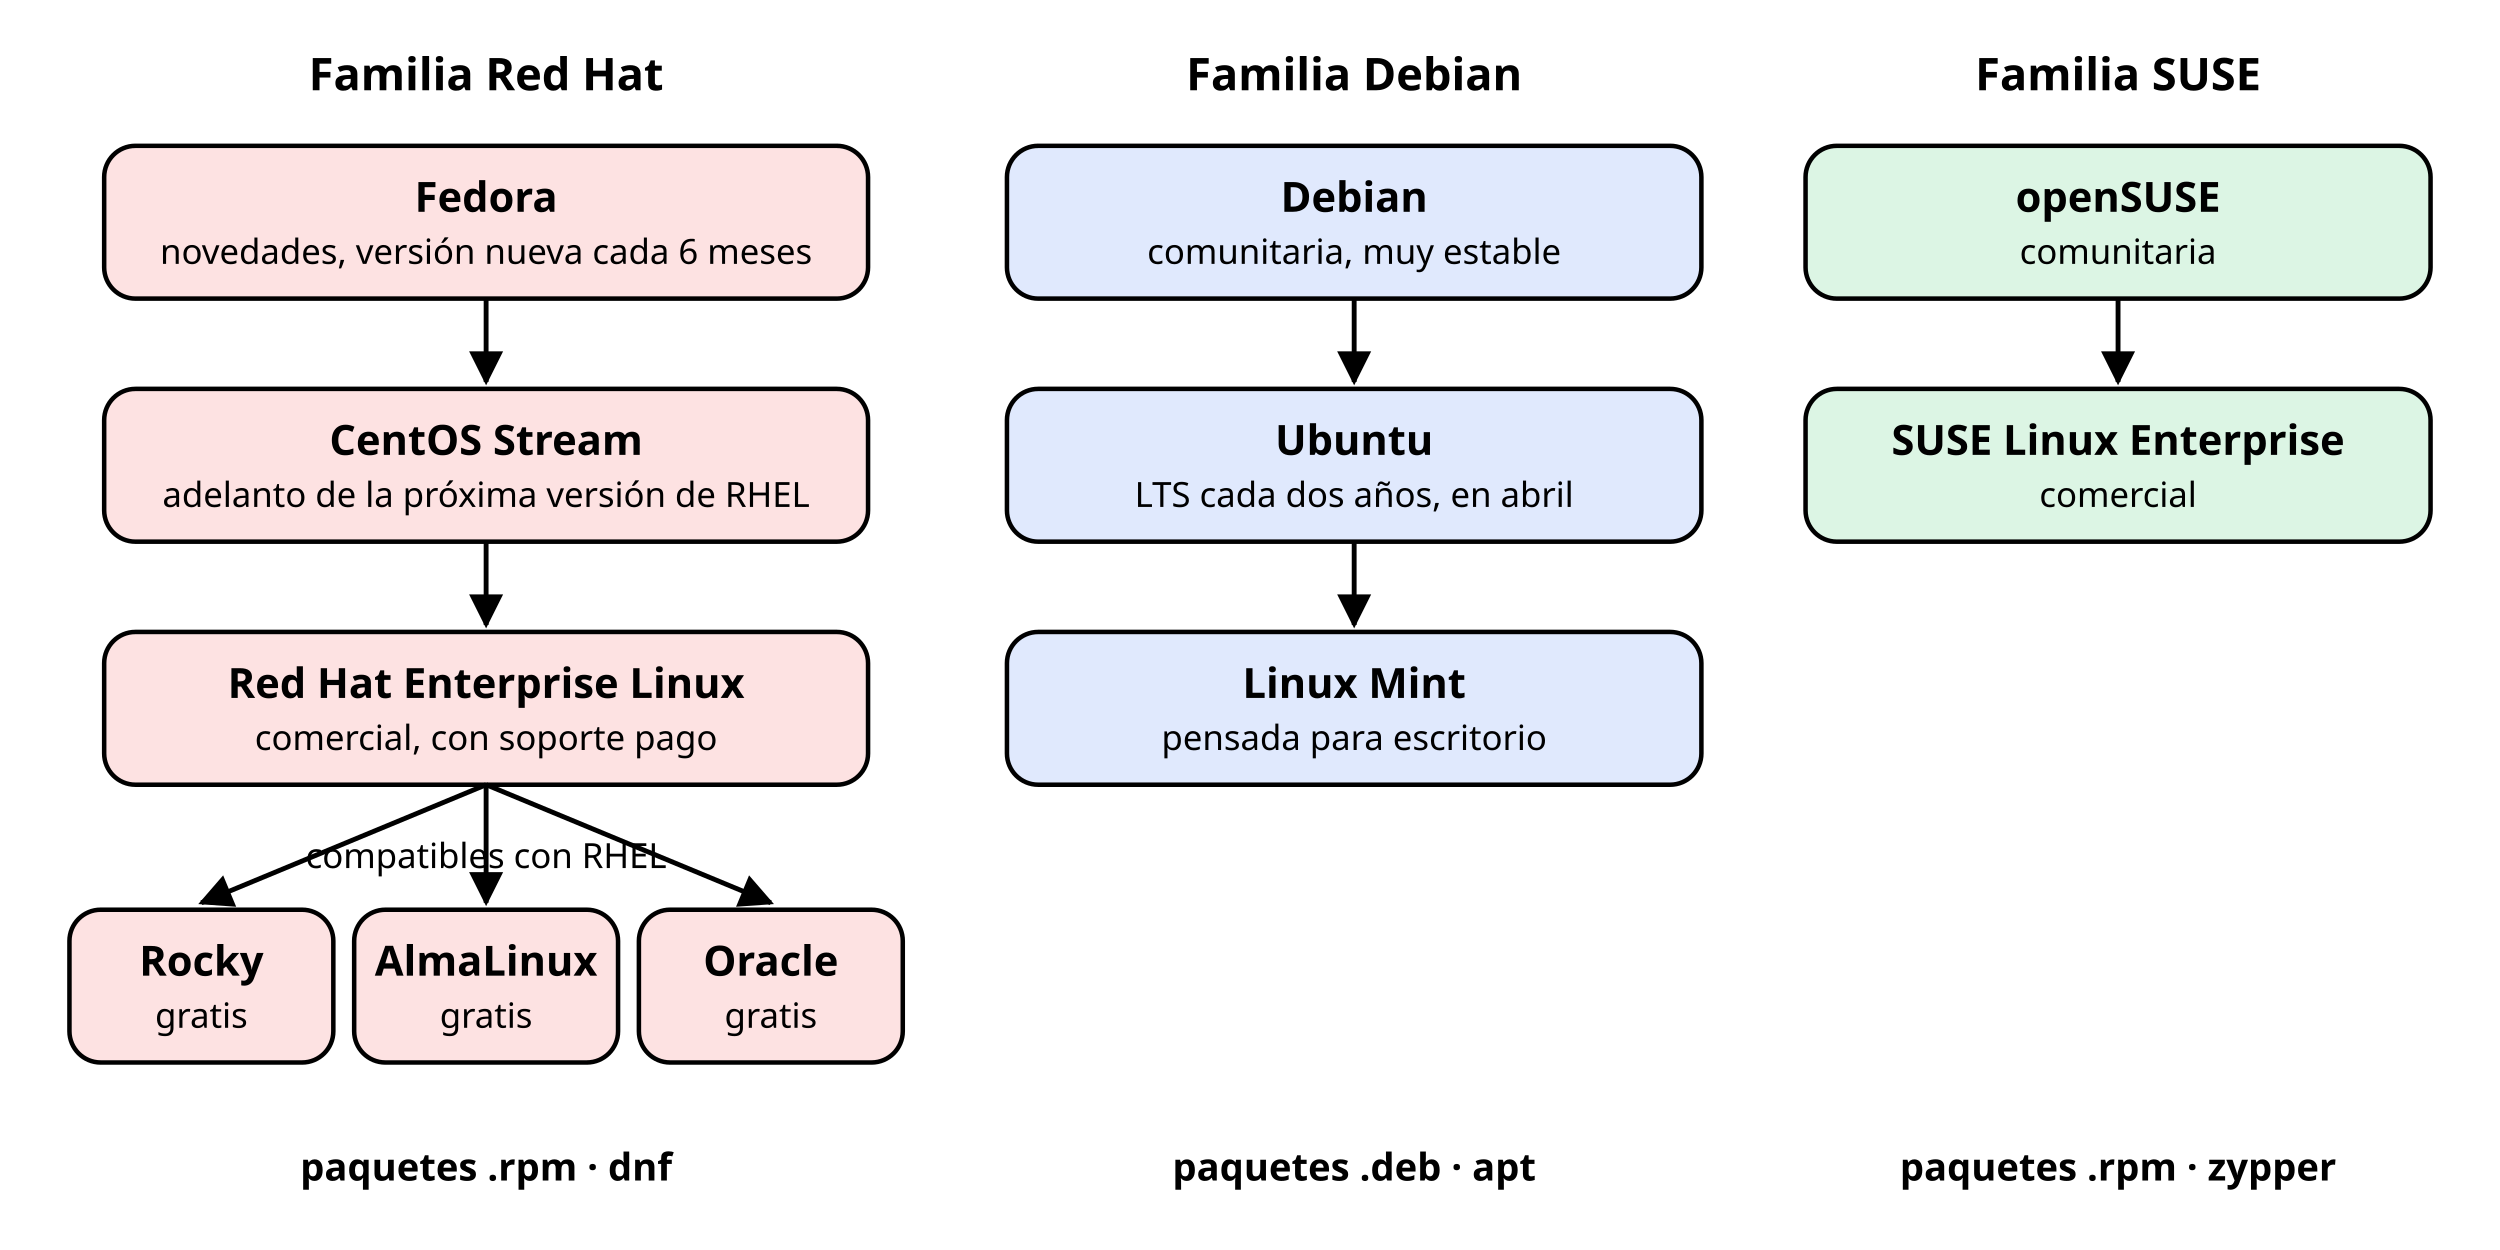
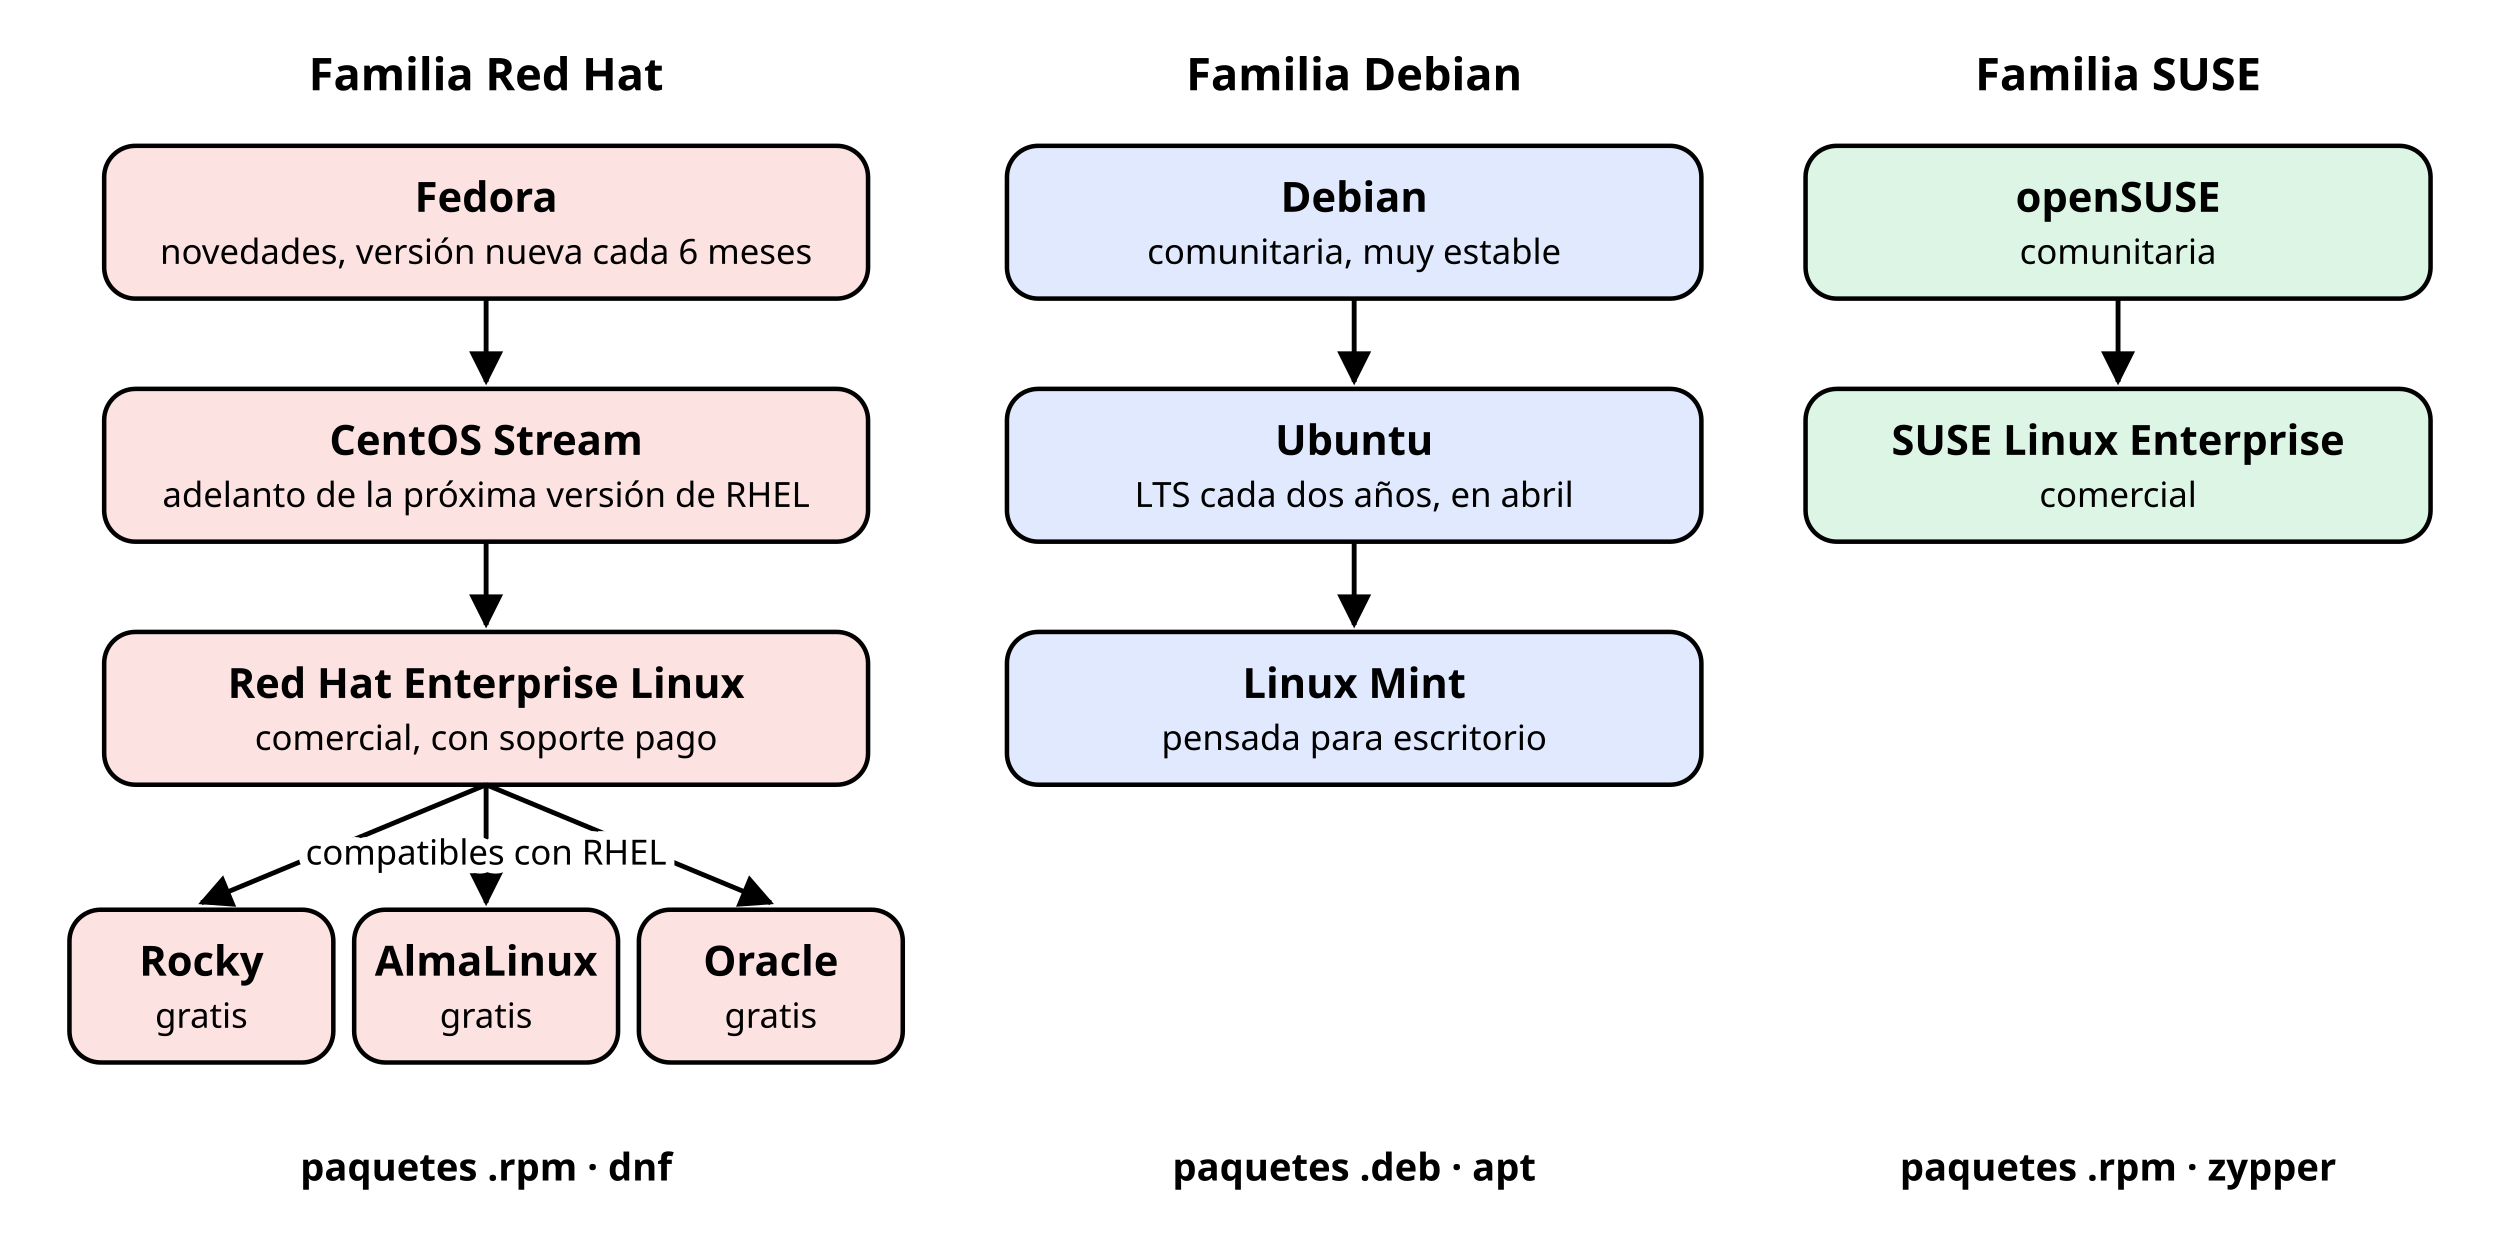
<svg xmlns="http://www.w3.org/2000/svg" viewBox="0 0 720 360" font-family="system-ui, sans-serif" font-size="12">
  <defs>
    <marker id="f" viewBox="0 0 10 10" refX="9" refY="5" markerWidth="7" markerHeight="7" orient="auto-start-reverse">
      <path d="M0,0 L10,5 L0,10 z" fill="currentColor" />
    </marker>
  </defs>
  <text x="140" y="26" text-anchor="middle" font-weight="700" font-size="13" fill="currentColor">Familia Red Hat</text>
  <text x="390" y="26" text-anchor="middle" font-weight="700" font-size="13" fill="currentColor">Familia Debian</text>
  <text x="610" y="26" text-anchor="middle" font-weight="700" font-size="13" fill="currentColor">Familia SUSE</text>
  <rect x="30" y="42" width="220" height="44" rx="9" fill="var(--bad-soft, #fde2e2)" stroke="currentColor" stroke-width="1.3" />
  <text x="140.0" y="61.0" text-anchor="middle" font-weight="700" fill="currentColor">Fedora</text>
  <text x="140.0" y="76.0" text-anchor="middle" font-size="10" fill="currentColor">novedades, versión nueva cada 6 meses</text>
  <rect x="30" y="112" width="220" height="44" rx="9" fill="var(--bad-soft, #fde2e2)" stroke="currentColor" stroke-width="1.3" />
  <text x="140.0" y="131.0" text-anchor="middle" font-weight="700" fill="currentColor">CentOS Stream</text>
  <text x="140.0" y="146.0" text-anchor="middle" font-size="10" fill="currentColor">adelanto de la próxima versión de RHEL</text>
  <rect x="30" y="182" width="220" height="44" rx="9" fill="var(--bad-soft, #fde2e2)" stroke="currentColor" stroke-width="1.3" />
  <text x="140.0" y="201.0" text-anchor="middle" font-weight="700" fill="currentColor">Red Hat Enterprise Linux</text>
  <text x="140.0" y="216.0" text-anchor="middle" font-size="10" fill="currentColor">comercial, con soporte pago</text>
  <line x1="140" y1="86" x2="140" y2="110" stroke="currentColor" stroke-width="1.4" marker-end="url(#f)" />
  <line x1="140" y1="156" x2="140" y2="180" stroke="currentColor" stroke-width="1.4" marker-end="url(#f)" />
  <rect x="20" y="262" width="76" height="44" rx="9" fill="var(--bad-soft, #fde2e2)" stroke="currentColor" stroke-width="1.3" />
  <text x="58.0" y="281.0" text-anchor="middle" font-weight="700" fill="currentColor">Rocky</text>
  <text x="58.0" y="296.0" text-anchor="middle" font-size="10" fill="currentColor">gratis</text>
  <line x1="140" y1="226" x2="58" y2="260" stroke="currentColor" stroke-width="1.4" marker-end="url(#f)" />
  <rect x="102" y="262" width="76" height="44" rx="9" fill="var(--bad-soft, #fde2e2)" stroke="currentColor" stroke-width="1.3" />
  <text x="140.0" y="281.0" text-anchor="middle" font-weight="700" fill="currentColor">AlmaLinux</text>
  <text x="140.0" y="296.0" text-anchor="middle" font-size="10" fill="currentColor">gratis</text>
  <line x1="140" y1="226" x2="140" y2="260" stroke="currentColor" stroke-width="1.4" marker-end="url(#f)" />
  <rect x="184" y="262" width="76" height="44" rx="9" fill="var(--bad-soft, #fde2e2)" stroke="currentColor" stroke-width="1.3" />
  <text x="222.0" y="281.0" text-anchor="middle" font-weight="700" fill="currentColor">Oracle</text>
  <text x="222.0" y="296.0" text-anchor="middle" font-size="10" fill="currentColor">gratis</text>
  <line x1="140" y1="226" x2="222" y2="260" stroke="currentColor" stroke-width="1.4" marker-end="url(#f)" />
-   <text x="140" y="250" text-anchor="middle" font-size="10" fill="currentColor">compatibles con RHEL</text>
  <rect x="290" y="42" width="200" height="44" rx="9" fill="var(--info-soft, #e0e9fd)" stroke="currentColor" stroke-width="1.3" />
  <text x="390.0" y="61.0" text-anchor="middle" font-weight="700" fill="currentColor">Debian</text>
  <text x="390.0" y="76.0" text-anchor="middle" font-size="10" fill="currentColor">comunitaria, muy estable</text>
  <rect x="290" y="112" width="200" height="44" rx="9" fill="var(--info-soft, #e0e9fd)" stroke="currentColor" stroke-width="1.3" />
  <text x="390.0" y="131.0" text-anchor="middle" font-weight="700" fill="currentColor">Ubuntu</text>
  <text x="390.0" y="146.0" text-anchor="middle" font-size="10" fill="currentColor">LTS cada dos años, en abril</text>
  <rect x="290" y="182" width="200" height="44" rx="9" fill="var(--info-soft, #e0e9fd)" stroke="currentColor" stroke-width="1.3" />
  <text x="390.0" y="201.0" text-anchor="middle" font-weight="700" fill="currentColor">Linux Mint</text>
  <text x="390.0" y="216.0" text-anchor="middle" font-size="10" fill="currentColor">pensada para escritorio</text>
  <line x1="390" y1="86" x2="390" y2="110" stroke="currentColor" stroke-width="1.4" marker-end="url(#f)" />
  <line x1="390" y1="156" x2="390" y2="180" stroke="currentColor" stroke-width="1.4" marker-end="url(#f)" />
  <rect x="520" y="42" width="180" height="44" rx="9" fill="var(--ok-soft, #dcf5e4)" stroke="currentColor" stroke-width="1.3" />
  <text x="610.0" y="61.0" text-anchor="middle" font-weight="700" fill="currentColor">openSUSE</text>
  <text x="610.0" y="76.0" text-anchor="middle" font-size="10" fill="currentColor">comunitaria</text>
  <rect x="520" y="112" width="180" height="44" rx="9" fill="var(--ok-soft, #dcf5e4)" stroke="currentColor" stroke-width="1.3" />
  <text x="610.0" y="131.0" text-anchor="middle" font-weight="700" fill="currentColor">SUSE Linux Enterprise</text>
  <text x="610.0" y="146.0" text-anchor="middle" font-size="10" fill="currentColor">comercial</text>
  <line x1="610" y1="86" x2="610" y2="110" stroke="currentColor" stroke-width="1.4" marker-end="url(#f)" />
  <text x="140" y="340" text-anchor="middle" font-size="11" font-weight="600" fill="currentColor">paquetes .rpm · dnf</text>
  <text x="390" y="340" text-anchor="middle" font-size="11" font-weight="600" fill="currentColor">paquetes .deb · apt</text>
  <text x="610" y="340" text-anchor="middle" font-size="11" font-weight="600" fill="currentColor">paquetes .rpm · zypper</text>
+   <text x="140" y="249" text-anchor="middle" font-size="10" fill="currentColor" stroke="var(--surface, #fff)" stroke-width="5" paint-order="stroke">compatibles con RHEL</text>
</svg>
